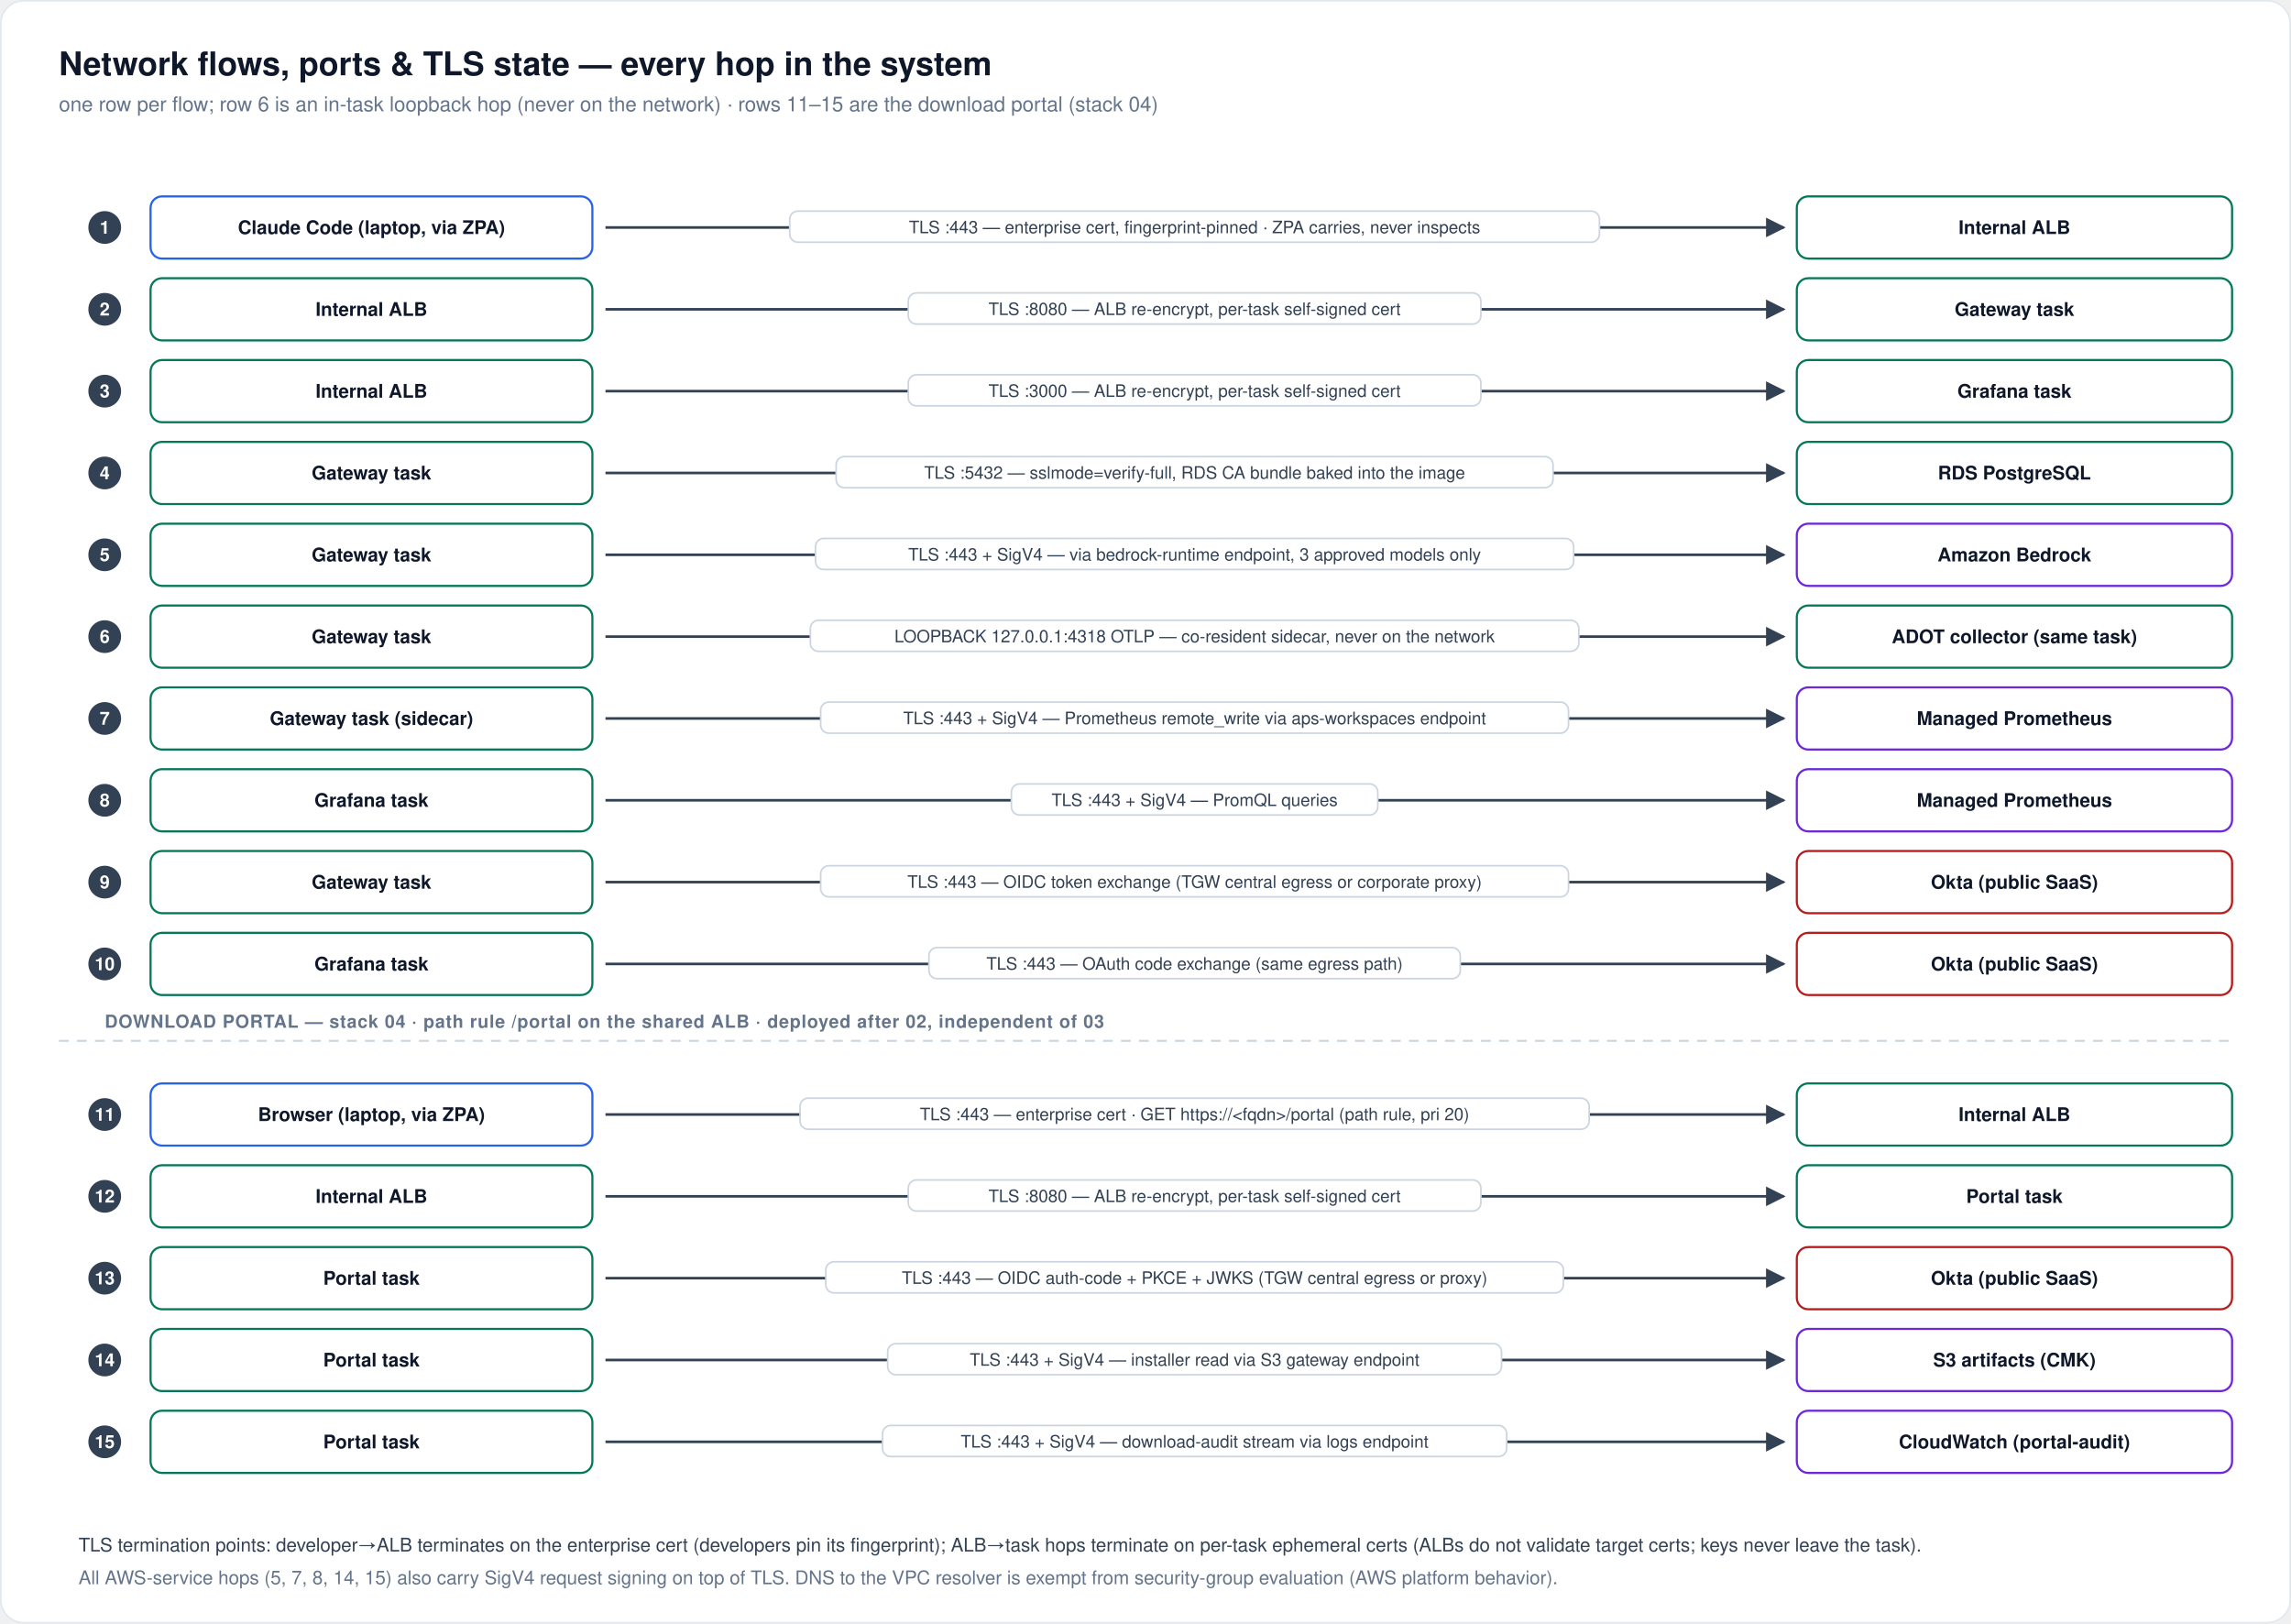
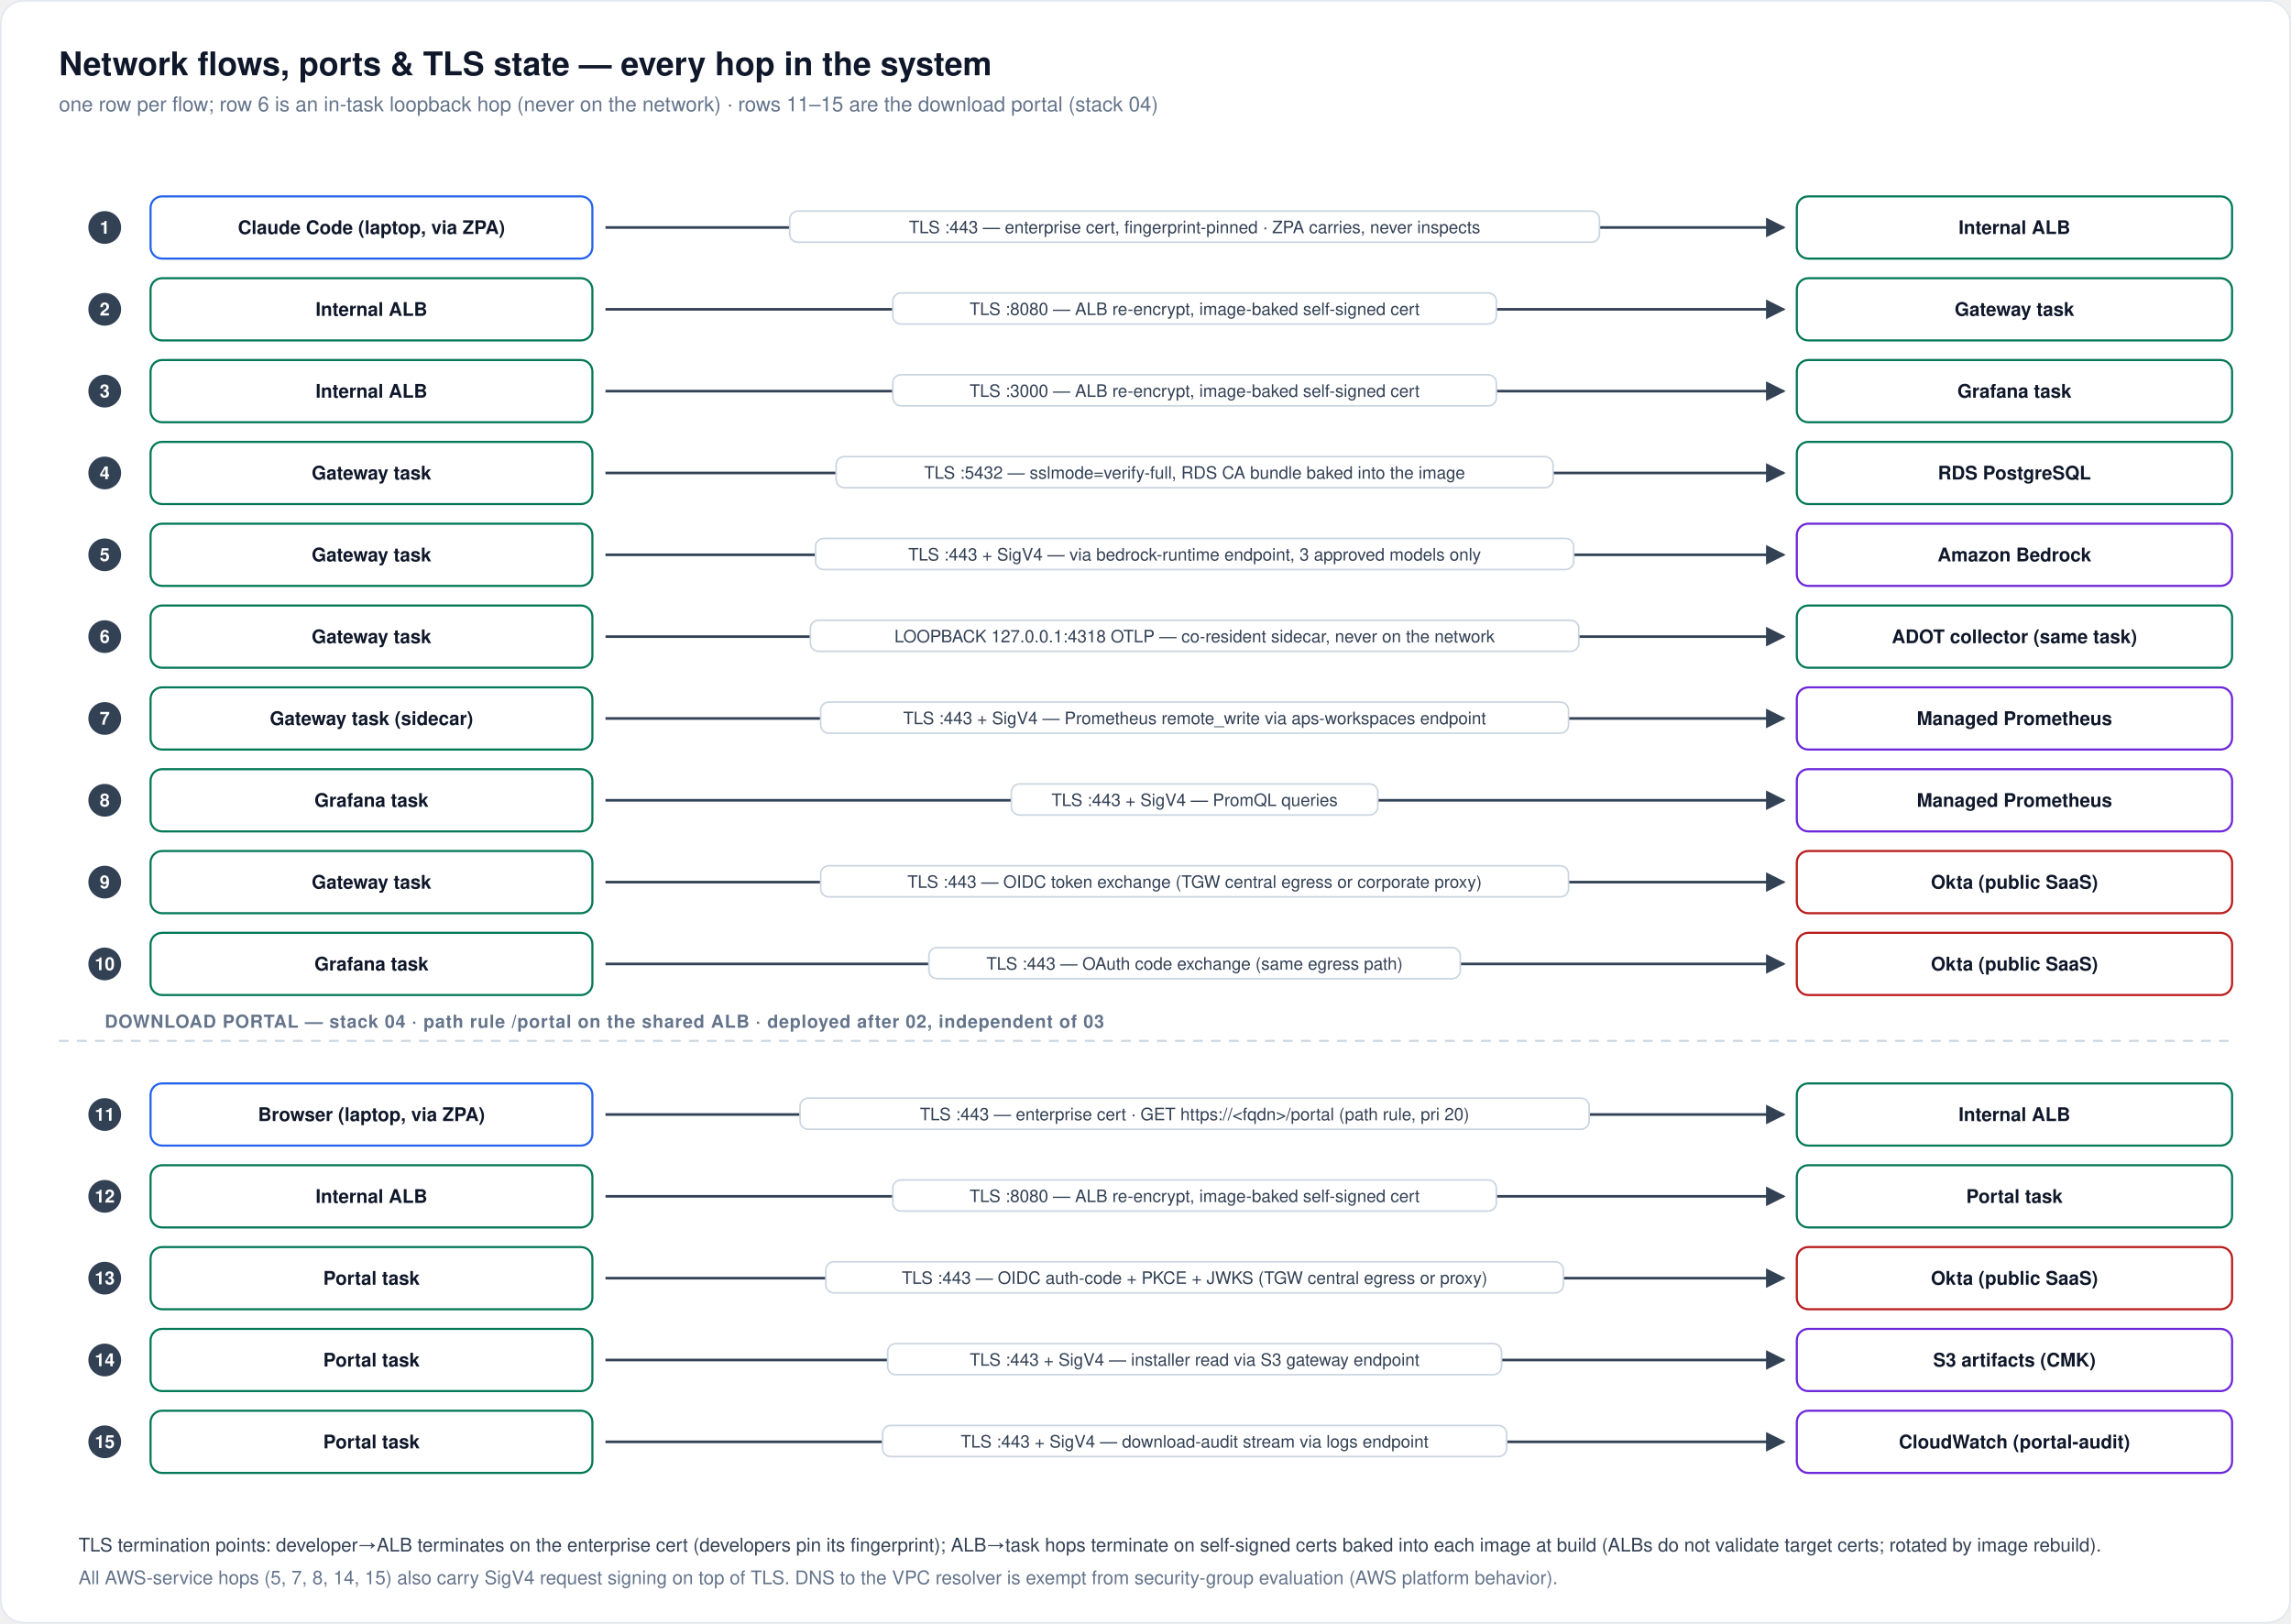
<svg xmlns="http://www.w3.org/2000/svg" width="1400" height="992" viewBox="0 0 1400 992">
  <defs>
    <marker id="arr" viewBox="0 0 10 10" refX="9" refY="5" markerWidth="7.5" markerHeight="7.5" orient="auto-start-reverse">
      <path d="M 0 0 L 10 5 L 0 10 z" fill="#334155" />
    </marker>
  </defs>
  <rect x="0.5" y="0.5" width="1399" height="991" rx="14" fill="#FFFFFF" stroke="#E2E8F0" />
  <text x="36" y="46" font-family="Helvetica, Arial, sans-serif" font-size="20" fill="#0F172A" font-weight="bold" text-anchor="start">Network flows, ports &amp; TLS state — every hop in the system</text>
  <text x="36" y="68" font-family="Helvetica, Arial, sans-serif" font-size="12.5" fill="#64748B" font-weight="normal" text-anchor="start">one row per flow; row 6 is an in-task loopback hop (never on the network) · rows 11–15 are the download portal (stack 04)</text>
  <circle cx="64" cy="139.0" r="10" fill="#334155" />
  <text x="64" y="142.8" font-family="Helvetica, Arial, sans-serif" font-size="11" fill="#FFFFFF" font-weight="bold" text-anchor="middle">1</text>
  <rect x="92" y="120" width="270" height="38" rx="7" fill="#FFFFFF" stroke="#2563EB" stroke-width="1.3" />
  <text x="227" y="143.0" font-family="Helvetica, Arial, sans-serif" font-size="11.5" fill="#0F172A" font-weight="bold" text-anchor="middle">Claude Code (laptop, via ZPA)</text>
  <path d="M370 139.0 L1090 139.0" fill="none" stroke="#334155" stroke-width="1.6" marker-end="url(#arr)" />
  <rect x="482.6" y="129.0" width="494.8" height="19" rx="5" fill="#FFFFFF" stroke="#CBD5E1" />
  <text x="730" y="142.5" font-family="Helvetica, Arial, sans-serif" font-size="10.5" fill="#334155" font-weight="normal" text-anchor="middle">TLS :443 — enterprise cert, fingerprint-pinned · ZPA carries, never inspects</text>
  <rect x="1098" y="120" width="266" height="38" rx="7" fill="#FFFFFF" stroke="#047857" stroke-width="1.3" />
  <text x="1231" y="143.0" font-family="Helvetica, Arial, sans-serif" font-size="11.5" fill="#0F172A" font-weight="bold" text-anchor="middle">Internal ALB</text>
  <circle cx="64" cy="189.0" r="10" fill="#334155" />
  <text x="64" y="192.8" font-family="Helvetica, Arial, sans-serif" font-size="11" fill="#FFFFFF" font-weight="bold" text-anchor="middle">2</text>
  <rect x="92" y="170" width="270" height="38" rx="7" fill="#FFFFFF" stroke="#047857" stroke-width="1.3" />
  <text x="227" y="193.0" font-family="Helvetica, Arial, sans-serif" font-size="11.5" fill="#0F172A" font-weight="bold" text-anchor="middle">Internal ALB</text>
  <path d="M370 189.0 L1090 189.0" fill="none" stroke="#334155" stroke-width="1.6" marker-end="url(#arr)" />
-   <rect x="555.05" y="179.0" width="349.9" height="19" rx="5" fill="#FFFFFF" stroke="#CBD5E1" />
-   <text x="730" y="192.5" font-family="Helvetica, Arial, sans-serif" font-size="10.5" fill="#334155" font-weight="normal" text-anchor="middle">TLS :8080 — ALB re-encrypt, per-task self-signed cert</text>
+   <rect x="545.6" y="179.0" width="368.8" height="19" rx="5" fill="#FFFFFF" stroke="#CBD5E1" />
+   <text x="730" y="192.5" font-family="Helvetica, Arial, sans-serif" font-size="10.5" fill="#334155" font-weight="normal" text-anchor="middle">TLS :8080 — ALB re-encrypt, image-baked self-signed cert</text>
  <rect x="1098" y="170" width="266" height="38" rx="7" fill="#FFFFFF" stroke="#047857" stroke-width="1.3" />
  <text x="1231" y="193.0" font-family="Helvetica, Arial, sans-serif" font-size="11.5" fill="#0F172A" font-weight="bold" text-anchor="middle">Gateway task</text>
  <circle cx="64" cy="239.0" r="10" fill="#334155" />
  <text x="64" y="242.8" font-family="Helvetica, Arial, sans-serif" font-size="11" fill="#FFFFFF" font-weight="bold" text-anchor="middle">3</text>
  <rect x="92" y="220" width="270" height="38" rx="7" fill="#FFFFFF" stroke="#047857" stroke-width="1.3" />
  <text x="227" y="243.0" font-family="Helvetica, Arial, sans-serif" font-size="11.5" fill="#0F172A" font-weight="bold" text-anchor="middle">Internal ALB</text>
  <path d="M370 239.0 L1090 239.0" fill="none" stroke="#334155" stroke-width="1.6" marker-end="url(#arr)" />
-   <rect x="555.05" y="229.0" width="349.9" height="19" rx="5" fill="#FFFFFF" stroke="#CBD5E1" />
-   <text x="730" y="242.5" font-family="Helvetica, Arial, sans-serif" font-size="10.5" fill="#334155" font-weight="normal" text-anchor="middle">TLS :3000 — ALB re-encrypt, per-task self-signed cert</text>
+   <rect x="545.6" y="229.0" width="368.8" height="19" rx="5" fill="#FFFFFF" stroke="#CBD5E1" />
+   <text x="730" y="242.5" font-family="Helvetica, Arial, sans-serif" font-size="10.5" fill="#334155" font-weight="normal" text-anchor="middle">TLS :3000 — ALB re-encrypt, image-baked self-signed cert</text>
  <rect x="1098" y="220" width="266" height="38" rx="7" fill="#FFFFFF" stroke="#047857" stroke-width="1.3" />
  <text x="1231" y="243.0" font-family="Helvetica, Arial, sans-serif" font-size="11.5" fill="#0F172A" font-weight="bold" text-anchor="middle">Grafana task</text>
  <circle cx="64" cy="289.0" r="10" fill="#334155" />
  <text x="64" y="292.8" font-family="Helvetica, Arial, sans-serif" font-size="11" fill="#FFFFFF" font-weight="bold" text-anchor="middle">4</text>
  <rect x="92" y="270" width="270" height="38" rx="7" fill="#FFFFFF" stroke="#047857" stroke-width="1.3" />
  <text x="227" y="293.0" font-family="Helvetica, Arial, sans-serif" font-size="11.5" fill="#0F172A" font-weight="bold" text-anchor="middle">Gateway task</text>
  <path d="M370 289.0 L1090 289.0" fill="none" stroke="#334155" stroke-width="1.6" marker-end="url(#arr)" />
  <rect x="510.95" y="279.0" width="438.1" height="19" rx="5" fill="#FFFFFF" stroke="#CBD5E1" />
  <text x="730" y="292.5" font-family="Helvetica, Arial, sans-serif" font-size="10.5" fill="#334155" font-weight="normal" text-anchor="middle">TLS :5432 — sslmode=verify-full, RDS CA bundle baked into the image</text>
  <rect x="1098" y="270" width="266" height="38" rx="7" fill="#FFFFFF" stroke="#047857" stroke-width="1.3" />
  <text x="1231" y="293.0" font-family="Helvetica, Arial, sans-serif" font-size="11.5" fill="#0F172A" font-weight="bold" text-anchor="middle">RDS PostgreSQL</text>
  <circle cx="64" cy="339.0" r="10" fill="#334155" />
  <text x="64" y="342.8" font-family="Helvetica, Arial, sans-serif" font-size="11" fill="#FFFFFF" font-weight="bold" text-anchor="middle">5</text>
  <rect x="92" y="320" width="270" height="38" rx="7" fill="#FFFFFF" stroke="#047857" stroke-width="1.3" />
  <text x="227" y="343.0" font-family="Helvetica, Arial, sans-serif" font-size="11.5" fill="#0F172A" font-weight="bold" text-anchor="middle">Gateway task</text>
  <path d="M370 339.0 L1090 339.0" fill="none" stroke="#334155" stroke-width="1.6" marker-end="url(#arr)" />
  <rect x="498.35" y="329.0" width="463.3" height="19" rx="5" fill="#FFFFFF" stroke="#CBD5E1" />
  <text x="730" y="342.5" font-family="Helvetica, Arial, sans-serif" font-size="10.5" fill="#334155" font-weight="normal" text-anchor="middle">TLS :443 + SigV4 — via bedrock-runtime endpoint, 3 approved models only</text>
  <rect x="1098" y="320" width="266" height="38" rx="7" fill="#FFFFFF" stroke="#6D28D9" stroke-width="1.3" />
  <text x="1231" y="343.0" font-family="Helvetica, Arial, sans-serif" font-size="11.5" fill="#0F172A" font-weight="bold" text-anchor="middle">Amazon Bedrock</text>
  <circle cx="64" cy="389.0" r="10" fill="#334155" />
  <text x="64" y="392.8" font-family="Helvetica, Arial, sans-serif" font-size="11" fill="#FFFFFF" font-weight="bold" text-anchor="middle">6</text>
  <rect x="92" y="370" width="270" height="38" rx="7" fill="#FFFFFF" stroke="#047857" stroke-width="1.3" />
  <text x="227" y="393.0" font-family="Helvetica, Arial, sans-serif" font-size="11.5" fill="#0F172A" font-weight="bold" text-anchor="middle">Gateway task</text>
  <path d="M370 389.0 L1090 389.0" fill="none" stroke="#334155" stroke-width="1.6" marker-end="url(#arr)" />
  <rect x="495.2" y="379.0" width="469.6" height="19" rx="5" fill="#FFFFFF" stroke="#CBD5E1" />
  <text x="730" y="392.5" font-family="Helvetica, Arial, sans-serif" font-size="10.5" fill="#334155" font-weight="normal" text-anchor="middle">LOOPBACK 127.0.0.1:4318 OTLP — co-resident sidecar, never on the network</text>
  <rect x="1098" y="370" width="266" height="38" rx="7" fill="#FFFFFF" stroke="#047857" stroke-width="1.3" />
  <text x="1231" y="393.0" font-family="Helvetica, Arial, sans-serif" font-size="11.5" fill="#0F172A" font-weight="bold" text-anchor="middle">ADOT collector (same task)</text>
  <circle cx="64" cy="439.0" r="10" fill="#334155" />
  <text x="64" y="442.8" font-family="Helvetica, Arial, sans-serif" font-size="11" fill="#FFFFFF" font-weight="bold" text-anchor="middle">7</text>
  <rect x="92" y="420" width="270" height="38" rx="7" fill="#FFFFFF" stroke="#047857" stroke-width="1.3" />
  <text x="227" y="443.0" font-family="Helvetica, Arial, sans-serif" font-size="11.5" fill="#0F172A" font-weight="bold" text-anchor="middle">Gateway task (sidecar)</text>
  <path d="M370 439.0 L1090 439.0" fill="none" stroke="#334155" stroke-width="1.6" marker-end="url(#arr)" />
  <rect x="501.5" y="429.0" width="457.0" height="19" rx="5" fill="#FFFFFF" stroke="#CBD5E1" />
  <text x="730" y="442.5" font-family="Helvetica, Arial, sans-serif" font-size="10.5" fill="#334155" font-weight="normal" text-anchor="middle">TLS :443 + SigV4 — Prometheus remote_write via aps-workspaces endpoint</text>
  <rect x="1098" y="420" width="266" height="38" rx="7" fill="#FFFFFF" stroke="#6D28D9" stroke-width="1.3" />
  <text x="1231" y="443.0" font-family="Helvetica, Arial, sans-serif" font-size="11.5" fill="#0F172A" font-weight="bold" text-anchor="middle">Managed Prometheus</text>
  <circle cx="64" cy="489.0" r="10" fill="#334155" />
  <text x="64" y="492.8" font-family="Helvetica, Arial, sans-serif" font-size="11" fill="#FFFFFF" font-weight="bold" text-anchor="middle">8</text>
  <rect x="92" y="470" width="270" height="38" rx="7" fill="#FFFFFF" stroke="#047857" stroke-width="1.3" />
  <text x="227" y="493.0" font-family="Helvetica, Arial, sans-serif" font-size="11.5" fill="#0F172A" font-weight="bold" text-anchor="middle">Grafana task</text>
  <path d="M370 489.0 L1090 489.0" fill="none" stroke="#334155" stroke-width="1.6" marker-end="url(#arr)" />
  <rect x="618.05" y="479.0" width="223.9" height="19" rx="5" fill="#FFFFFF" stroke="#CBD5E1" />
  <text x="730" y="492.5" font-family="Helvetica, Arial, sans-serif" font-size="10.5" fill="#334155" font-weight="normal" text-anchor="middle">TLS :443 + SigV4 — PromQL queries</text>
  <rect x="1098" y="470" width="266" height="38" rx="7" fill="#FFFFFF" stroke="#6D28D9" stroke-width="1.3" />
  <text x="1231" y="493.0" font-family="Helvetica, Arial, sans-serif" font-size="11.5" fill="#0F172A" font-weight="bold" text-anchor="middle">Managed Prometheus</text>
  <circle cx="64" cy="539.0" r="10" fill="#334155" />
  <text x="64" y="542.8" font-family="Helvetica, Arial, sans-serif" font-size="11" fill="#FFFFFF" font-weight="bold" text-anchor="middle">9</text>
  <rect x="92" y="520" width="270" height="38" rx="7" fill="#FFFFFF" stroke="#047857" stroke-width="1.3" />
  <text x="227" y="543.0" font-family="Helvetica, Arial, sans-serif" font-size="11.5" fill="#0F172A" font-weight="bold" text-anchor="middle">Gateway task</text>
  <path d="M370 539.0 L1090 539.0" fill="none" stroke="#334155" stroke-width="1.6" marker-end="url(#arr)" />
  <rect x="501.5" y="529.0" width="457.0" height="19" rx="5" fill="#FFFFFF" stroke="#CBD5E1" />
  <text x="730" y="542.5" font-family="Helvetica, Arial, sans-serif" font-size="10.5" fill="#334155" font-weight="normal" text-anchor="middle">TLS :443 — OIDC token exchange (TGW central egress or corporate proxy)</text>
  <rect x="1098" y="520" width="266" height="38" rx="7" fill="#FFFFFF" stroke="#B91C1C" stroke-width="1.3" />
  <text x="1231" y="543.0" font-family="Helvetica, Arial, sans-serif" font-size="11.5" fill="#0F172A" font-weight="bold" text-anchor="middle">Okta (public SaaS)</text>
  <circle cx="64" cy="589.0" r="10" fill="#334155" />
  <text x="64" y="592.8" font-family="Helvetica, Arial, sans-serif" font-size="11" fill="#FFFFFF" font-weight="bold" text-anchor="middle">10</text>
  <rect x="92" y="570" width="270" height="38" rx="7" fill="#FFFFFF" stroke="#047857" stroke-width="1.3" />
  <text x="227" y="593.0" font-family="Helvetica, Arial, sans-serif" font-size="11.5" fill="#0F172A" font-weight="bold" text-anchor="middle">Grafana task</text>
  <path d="M370 589.0 L1090 589.0" fill="none" stroke="#334155" stroke-width="1.6" marker-end="url(#arr)" />
  <rect x="567.65" y="579.0" width="324.7" height="19" rx="5" fill="#FFFFFF" stroke="#CBD5E1" />
  <text x="730" y="592.5" font-family="Helvetica, Arial, sans-serif" font-size="10.5" fill="#334155" font-weight="normal" text-anchor="middle">TLS :443 — OAuth code exchange (same egress path)</text>
  <rect x="1098" y="570" width="266" height="38" rx="7" fill="#FFFFFF" stroke="#B91C1C" stroke-width="1.3" />
  <text x="1231" y="593.0" font-family="Helvetica, Arial, sans-serif" font-size="11.5" fill="#0F172A" font-weight="bold" text-anchor="middle">Okta (public SaaS)</text>
  <line x1="36" y1="636" x2="1364" y2="636" stroke="#CBD5E1" stroke-width="1.2" stroke-dasharray="6 5" />
  <text x="64" y="628" font-family="Helvetica, Arial, sans-serif" font-size="11" fill="#64748B" font-weight="bold" text-anchor="start" letter-spacing="0.04em">DOWNLOAD PORTAL — stack 04 · path rule /portal on the shared ALB · deployed after 02, independent of 03</text>
  <circle cx="64" cy="681.0" r="10" fill="#334155" />
  <text x="64" y="684.8" font-family="Helvetica, Arial, sans-serif" font-size="11" fill="#FFFFFF" font-weight="bold" text-anchor="middle">11</text>
  <rect x="92" y="662" width="270" height="38" rx="7" fill="#FFFFFF" stroke="#2563EB" stroke-width="1.3" />
  <text x="227" y="685.0" font-family="Helvetica, Arial, sans-serif" font-size="11.5" fill="#0F172A" font-weight="bold" text-anchor="middle">Browser (laptop, via ZPA)</text>
  <path d="M370 681.0 L1090 681.0" fill="none" stroke="#334155" stroke-width="1.6" marker-end="url(#arr)" />
  <rect x="488.9" y="671.0" width="482.2" height="19" rx="5" fill="#FFFFFF" stroke="#CBD5E1" />
  <text x="730" y="684.5" font-family="Helvetica, Arial, sans-serif" font-size="10.5" fill="#334155" font-weight="normal" text-anchor="middle">TLS :443 — enterprise cert · GET https://&lt;fqdn&gt;/portal (path rule, pri 20)</text>
  <rect x="1098" y="662" width="266" height="38" rx="7" fill="#FFFFFF" stroke="#047857" stroke-width="1.3" />
  <text x="1231" y="685.0" font-family="Helvetica, Arial, sans-serif" font-size="11.5" fill="#0F172A" font-weight="bold" text-anchor="middle">Internal ALB</text>
  <circle cx="64" cy="731.0" r="10" fill="#334155" />
  <text x="64" y="734.8" font-family="Helvetica, Arial, sans-serif" font-size="11" fill="#FFFFFF" font-weight="bold" text-anchor="middle">12</text>
  <rect x="92" y="712" width="270" height="38" rx="7" fill="#FFFFFF" stroke="#047857" stroke-width="1.3" />
  <text x="227" y="735.0" font-family="Helvetica, Arial, sans-serif" font-size="11.5" fill="#0F172A" font-weight="bold" text-anchor="middle">Internal ALB</text>
  <path d="M370 731.0 L1090 731.0" fill="none" stroke="#334155" stroke-width="1.6" marker-end="url(#arr)" />
-   <rect x="555.05" y="721.0" width="349.9" height="19" rx="5" fill="#FFFFFF" stroke="#CBD5E1" />
-   <text x="730" y="734.5" font-family="Helvetica, Arial, sans-serif" font-size="10.5" fill="#334155" font-weight="normal" text-anchor="middle">TLS :8080 — ALB re-encrypt, per-task self-signed cert</text>
+   <rect x="545.6" y="721.0" width="368.8" height="19" rx="5" fill="#FFFFFF" stroke="#CBD5E1" />
+   <text x="730" y="734.5" font-family="Helvetica, Arial, sans-serif" font-size="10.5" fill="#334155" font-weight="normal" text-anchor="middle">TLS :8080 — ALB re-encrypt, image-baked self-signed cert</text>
  <rect x="1098" y="712" width="266" height="38" rx="7" fill="#FFFFFF" stroke="#047857" stroke-width="1.3" />
  <text x="1231" y="735.0" font-family="Helvetica, Arial, sans-serif" font-size="11.5" fill="#0F172A" font-weight="bold" text-anchor="middle">Portal task</text>
  <circle cx="64" cy="781.0" r="10" fill="#334155" />
  <text x="64" y="784.8" font-family="Helvetica, Arial, sans-serif" font-size="11" fill="#FFFFFF" font-weight="bold" text-anchor="middle">13</text>
  <rect x="92" y="762" width="270" height="38" rx="7" fill="#FFFFFF" stroke="#047857" stroke-width="1.3" />
  <text x="227" y="785.0" font-family="Helvetica, Arial, sans-serif" font-size="11.5" fill="#0F172A" font-weight="bold" text-anchor="middle">Portal task</text>
  <path d="M370 781.0 L1090 781.0" fill="none" stroke="#334155" stroke-width="1.6" marker-end="url(#arr)" />
  <rect x="504.65" y="771.0" width="450.7" height="19" rx="5" fill="#FFFFFF" stroke="#CBD5E1" />
  <text x="730" y="784.5" font-family="Helvetica, Arial, sans-serif" font-size="10.5" fill="#334155" font-weight="normal" text-anchor="middle">TLS :443 — OIDC auth-code + PKCE + JWKS (TGW central egress or proxy)</text>
  <rect x="1098" y="762" width="266" height="38" rx="7" fill="#FFFFFF" stroke="#B91C1C" stroke-width="1.3" />
  <text x="1231" y="785.0" font-family="Helvetica, Arial, sans-serif" font-size="11.5" fill="#0F172A" font-weight="bold" text-anchor="middle">Okta (public SaaS)</text>
  <circle cx="64" cy="831.0" r="10" fill="#334155" />
  <text x="64" y="834.8" font-family="Helvetica, Arial, sans-serif" font-size="11" fill="#FFFFFF" font-weight="bold" text-anchor="middle">14</text>
  <rect x="92" y="812" width="270" height="38" rx="7" fill="#FFFFFF" stroke="#047857" stroke-width="1.3" />
  <text x="227" y="835.0" font-family="Helvetica, Arial, sans-serif" font-size="11.5" fill="#0F172A" font-weight="bold" text-anchor="middle">Portal task</text>
  <path d="M370 831.0 L1090 831.0" fill="none" stroke="#334155" stroke-width="1.6" marker-end="url(#arr)" />
  <rect x="542.45" y="821.0" width="375.1" height="19" rx="5" fill="#FFFFFF" stroke="#CBD5E1" />
  <text x="730" y="834.5" font-family="Helvetica, Arial, sans-serif" font-size="10.5" fill="#334155" font-weight="normal" text-anchor="middle">TLS :443 + SigV4 — installer read via S3 gateway endpoint</text>
  <rect x="1098" y="812" width="266" height="38" rx="7" fill="#FFFFFF" stroke="#6D28D9" stroke-width="1.3" />
  <text x="1231" y="835.0" font-family="Helvetica, Arial, sans-serif" font-size="11.5" fill="#0F172A" font-weight="bold" text-anchor="middle">S3 artifacts (CMK)</text>
  <circle cx="64" cy="881.0" r="10" fill="#334155" />
  <text x="64" y="884.8" font-family="Helvetica, Arial, sans-serif" font-size="11" fill="#FFFFFF" font-weight="bold" text-anchor="middle">15</text>
  <rect x="92" y="862" width="270" height="38" rx="7" fill="#FFFFFF" stroke="#047857" stroke-width="1.3" />
  <text x="227" y="885.0" font-family="Helvetica, Arial, sans-serif" font-size="11.5" fill="#0F172A" font-weight="bold" text-anchor="middle">Portal task</text>
  <path d="M370 881.0 L1090 881.0" fill="none" stroke="#334155" stroke-width="1.6" marker-end="url(#arr)" />
  <rect x="539.3" y="871.0" width="381.4" height="19" rx="5" fill="#FFFFFF" stroke="#CBD5E1" />
  <text x="730" y="884.5" font-family="Helvetica, Arial, sans-serif" font-size="10.5" fill="#334155" font-weight="normal" text-anchor="middle">TLS :443 + SigV4 — download-audit stream via logs endpoint</text>
  <rect x="1098" y="862" width="266" height="38" rx="7" fill="#FFFFFF" stroke="#6D28D9" stroke-width="1.3" />
  <text x="1231" y="885.0" font-family="Helvetica, Arial, sans-serif" font-size="11.5" fill="#0F172A" font-weight="bold" text-anchor="middle">CloudWatch (portal-audit)</text>
-   <text x="48" y="948" font-family="Helvetica, Arial, sans-serif" font-size="11.5" fill="#334155" font-weight="normal" text-anchor="start">TLS termination points: developer→ALB terminates on the enterprise cert (developers pin its fingerprint); ALB→task hops terminate on per-task ephemeral certs (ALBs do not validate target certs; keys never leave the task).</text>
+   <text x="48" y="948" font-family="Helvetica, Arial, sans-serif" font-size="11.5" fill="#334155" font-weight="normal" text-anchor="start">TLS termination points: developer→ALB terminates on the enterprise cert (developers pin its fingerprint); ALB→task hops terminate on self-signed certs baked into each image at build (ALBs do not validate target certs; rotated by image rebuild).</text>
  <text x="48" y="968" font-family="Helvetica, Arial, sans-serif" font-size="11.5" fill="#64748B" font-weight="normal" text-anchor="start">All AWS-service hops (5, 7, 8, 14, 15) also carry SigV4 request signing on top of TLS. DNS to the VPC resolver is exempt from security-group evaluation (AWS platform behavior).</text>
</svg>
